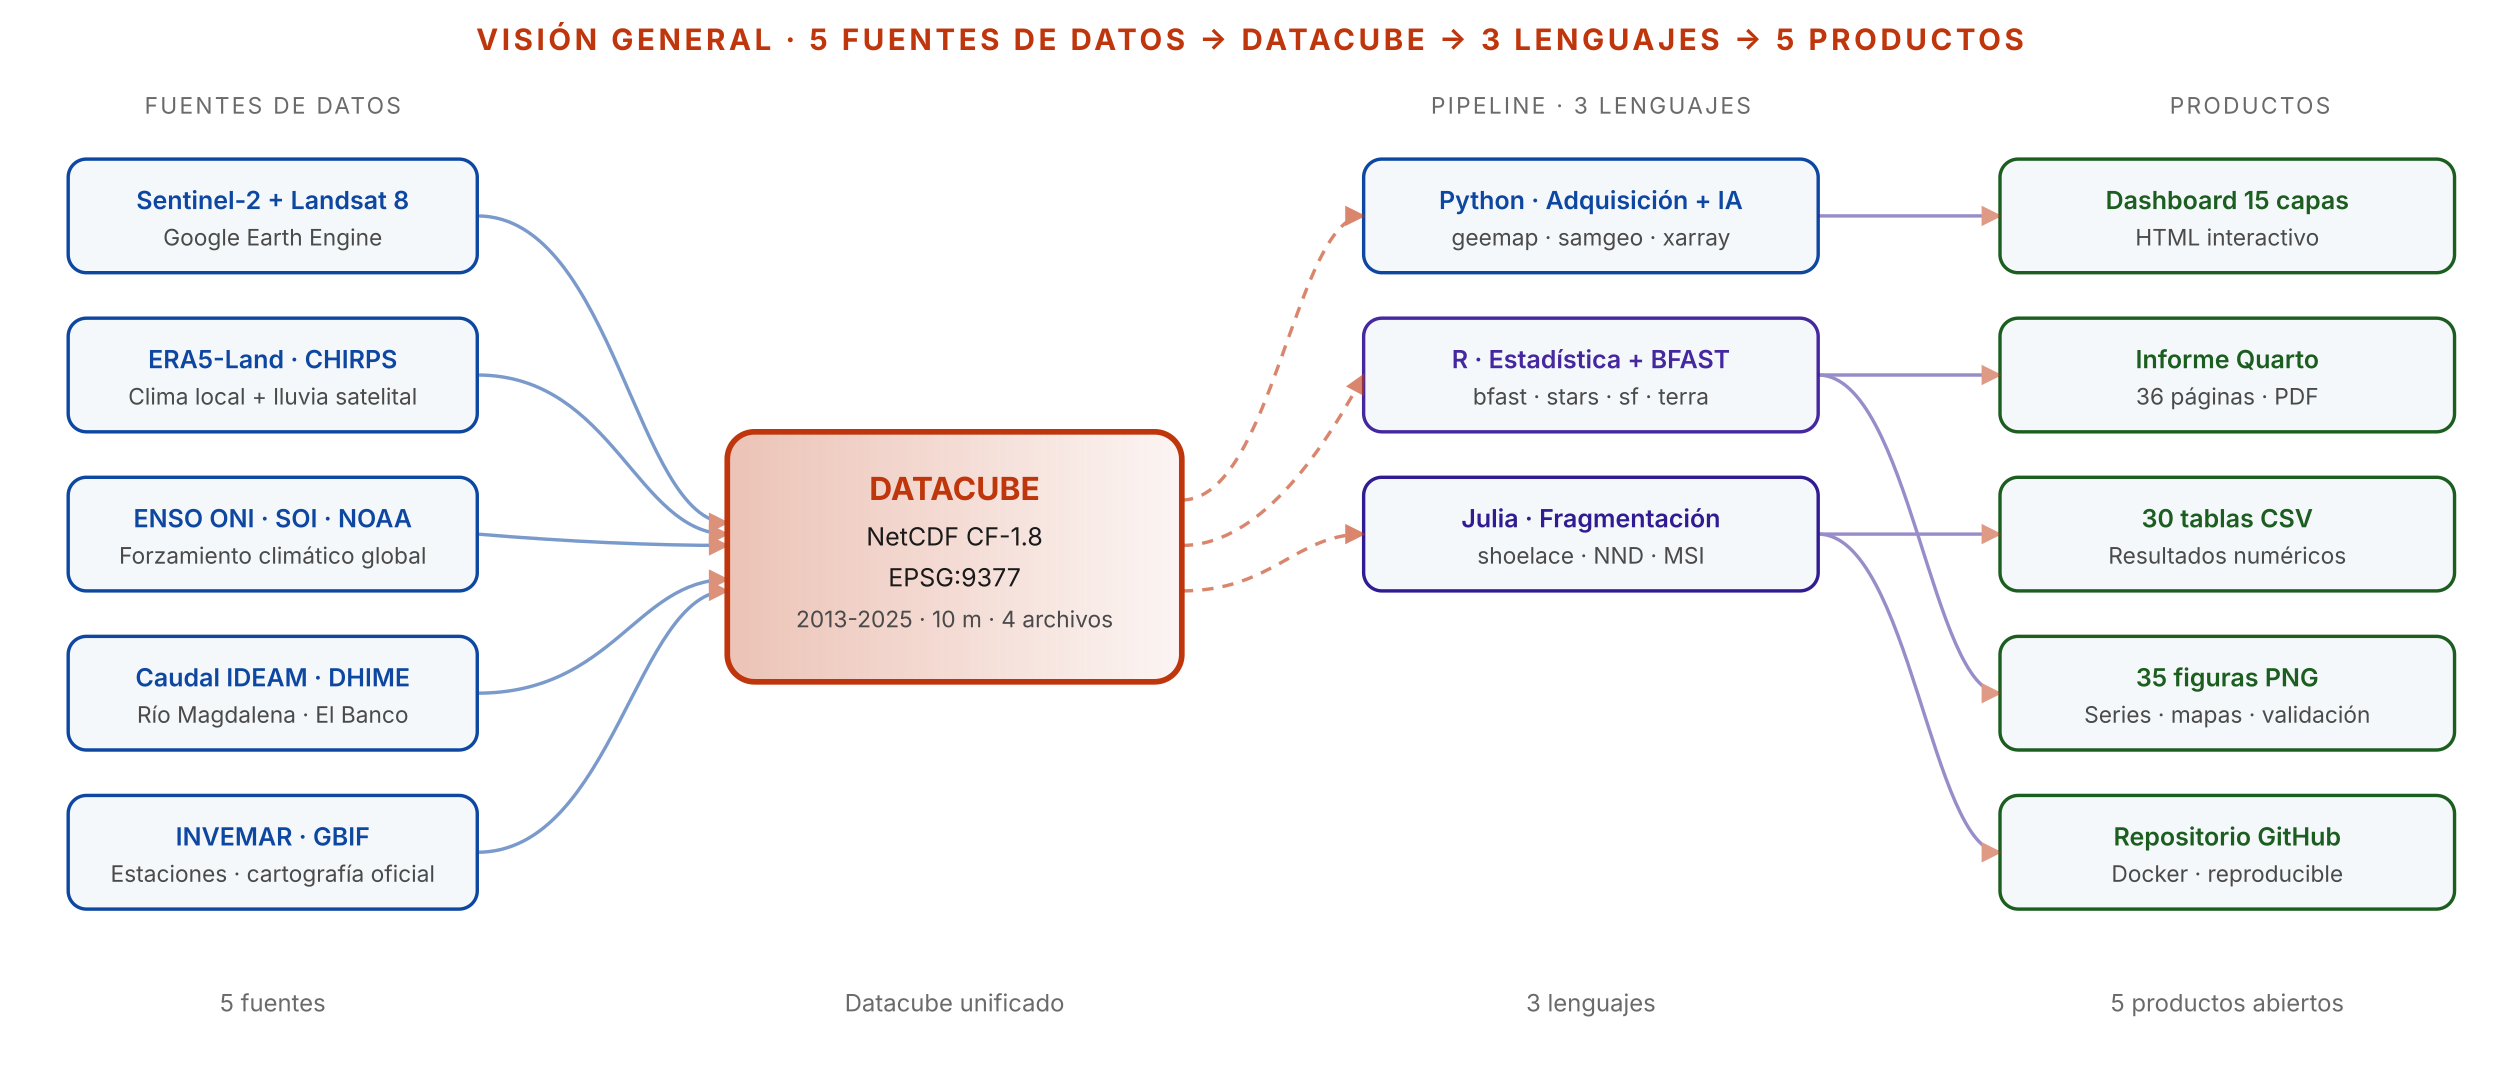
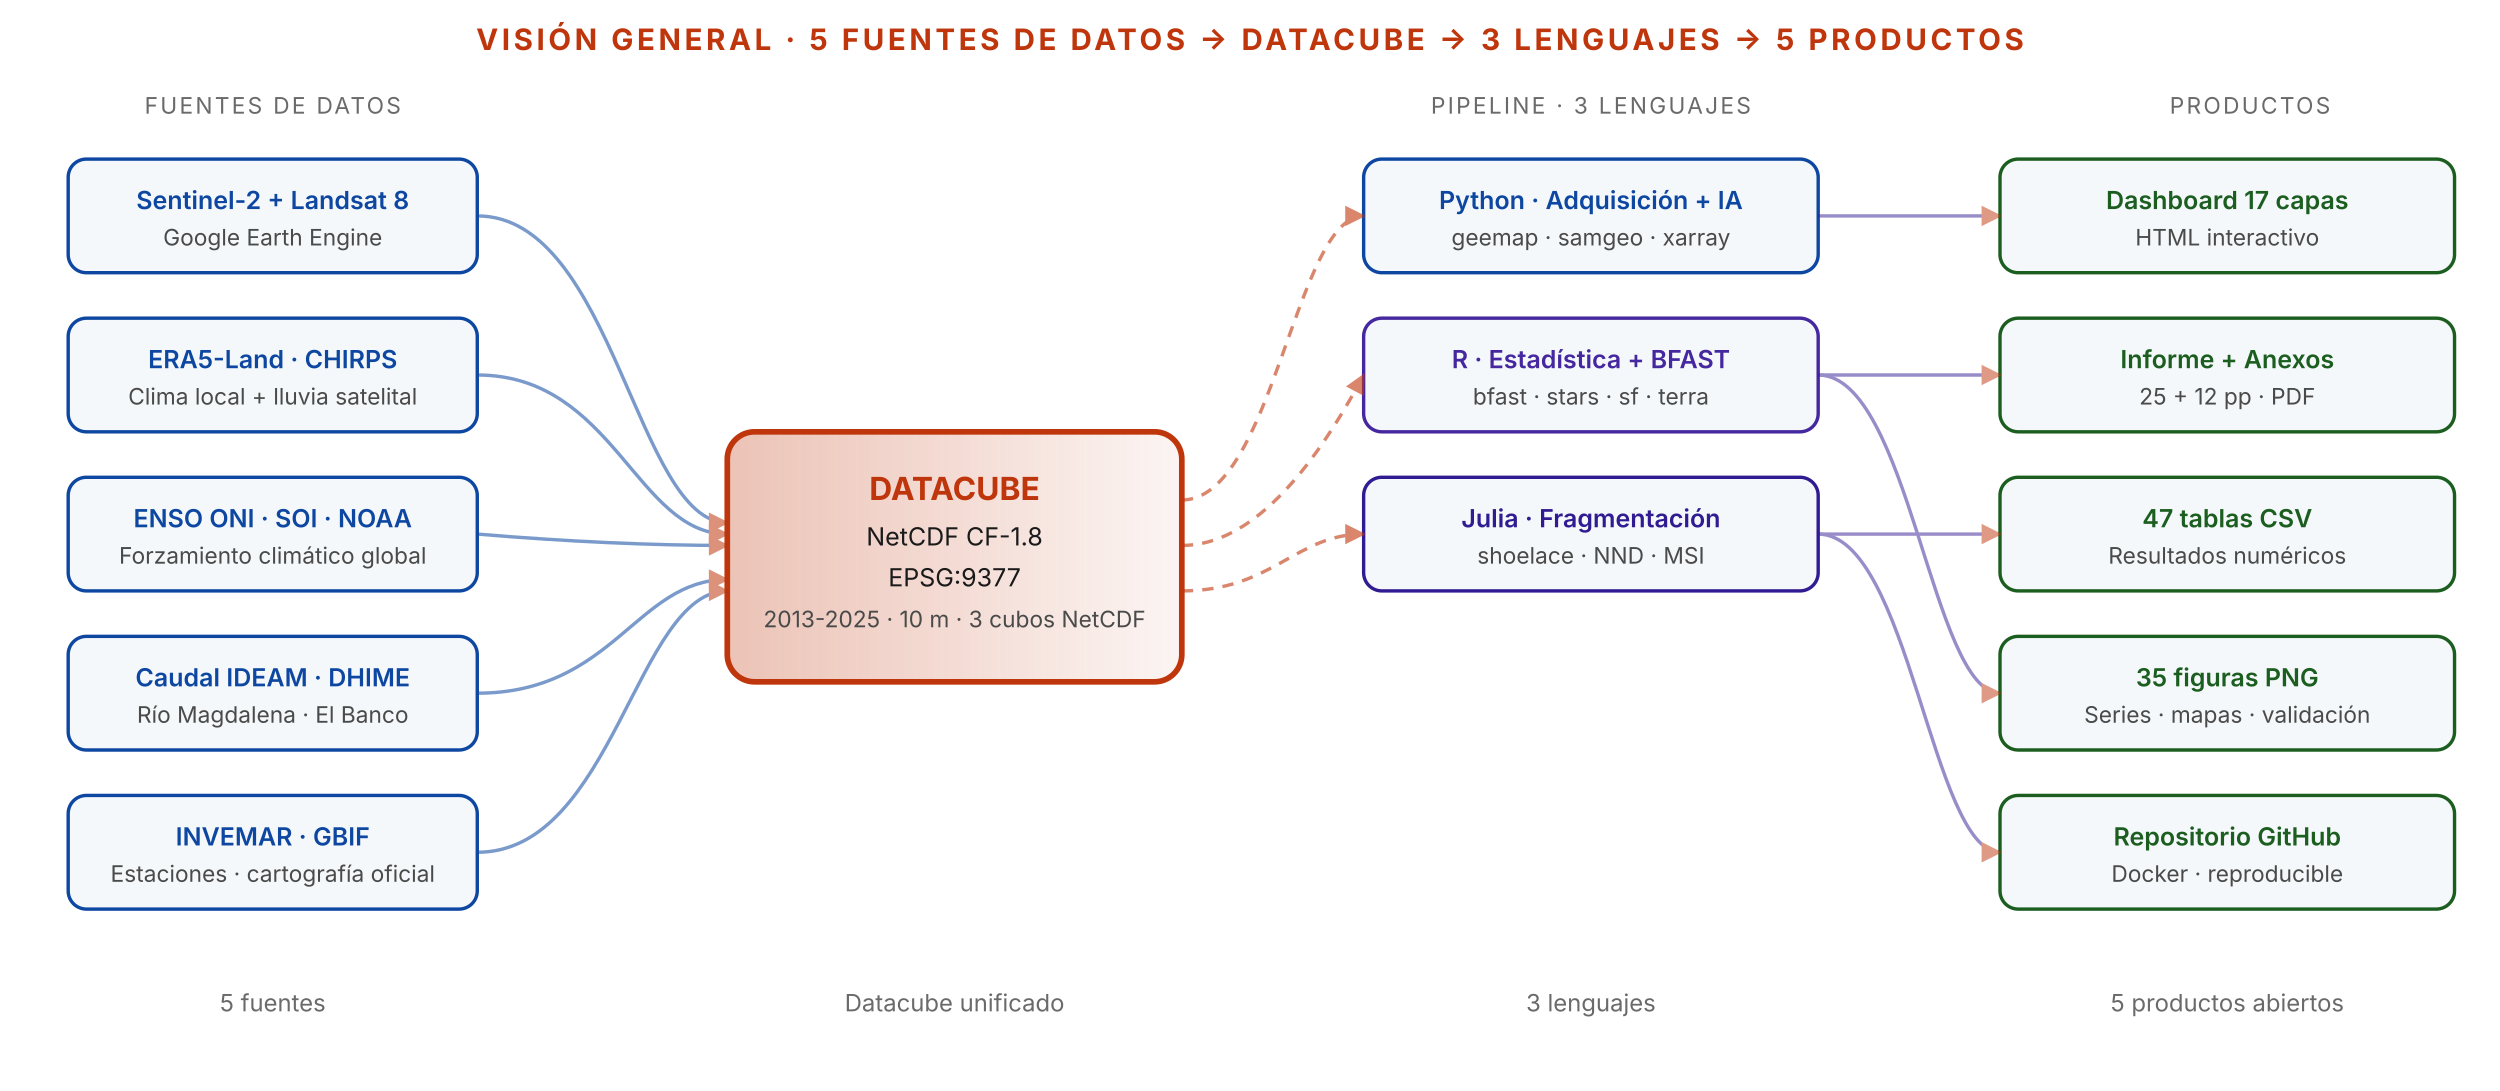
<svg xmlns="http://www.w3.org/2000/svg" viewBox="0 0 1100 480">
  <defs>
    <linearGradient id="grad-amber" x1="0" x2="1">
      <stop offset="0" stop-color="#bf360c" stop-opacity="0.3" />
      <stop offset="1" stop-color="#bf360c" stop-opacity="0.05" />
    </linearGradient>
    <marker id="arr-amber" viewBox="0 0 10 10" refX="9" refY="5" markerWidth="6" markerHeight="6" orient="auto">
      <path d="M0,0 L10,5 L0,10 z" fill="#bf360c" />
    </marker>
  </defs>
  <rect width="1100" height="480" fill="#ffffff" />
  <text x="550" y="22" fill="#bf360c" font-family="Inter, sans-serif" font-size="13" font-weight="700" text-anchor="middle" letter-spacing="0.12em">VISIÓN GENERAL · 5 FUENTES DE DATOS → DATACUBE → 3 LENGUAJES → 5 PRODUCTOS</text>
  <g font-family="Inter, sans-serif" font-size="11" text-anchor="middle">
    <text x="120" y="50" fill="#6a6a6a" font-size="10" letter-spacing="0.1em">FUENTES DE DATOS</text>
    <g>
      <rect x="30" y="70" width="180" height="50" rx="8" fill="#f5f8fa" stroke="#0d47a1" stroke-width="1.5" />
      <text x="120" y="92" fill="#0d47a1" font-weight="600">Sentinel-2 + Landsat 8</text>
      <text x="120" y="108" fill="#4a4a4a" font-size="10">Google Earth Engine</text>
    </g>
    <g>
      <rect x="30" y="140" width="180" height="50" rx="8" fill="#f5f8fa" stroke="#0d47a1" stroke-width="1.5" />
      <text x="120" y="162" fill="#0d47a1" font-weight="600">ERA5-Land · CHIRPS</text>
      <text x="120" y="178" fill="#4a4a4a" font-size="10">Clima local + lluvia satelital</text>
    </g>
    <g>
      <rect x="30" y="210" width="180" height="50" rx="8" fill="#f5f8fa" stroke="#0d47a1" stroke-width="1.5" />
      <text x="120" y="232" fill="#0d47a1" font-weight="600">ENSO ONI · SOI · NOAA</text>
      <text x="120" y="248" fill="#4a4a4a" font-size="10">Forzamiento climático global</text>
    </g>
    <g>
      <rect x="30" y="280" width="180" height="50" rx="8" fill="#f5f8fa" stroke="#0d47a1" stroke-width="1.5" />
      <text x="120" y="302" fill="#0d47a1" font-weight="600">Caudal IDEAM · DHIME</text>
      <text x="120" y="318" fill="#4a4a4a" font-size="10">Río Magdalena · El Banco</text>
    </g>
    <g>
      <rect x="30" y="350" width="180" height="50" rx="8" fill="#f5f8fa" stroke="#0d47a1" stroke-width="1.5" />
      <text x="120" y="372" fill="#0d47a1" font-weight="600">INVEMAR · GBIF</text>
      <text x="120" y="388" fill="#4a4a4a" font-size="10">Estaciones · cartografía oficial</text>
    </g>
  </g>
  <g>
    <rect x="320" y="190" width="200" height="110" rx="12" fill="url(#grad-amber)" stroke="#bf360c" stroke-width="2.5" />
    <text x="420" y="220" text-anchor="middle" fill="#bf360c" font-family="Inter, sans-serif" font-weight="700" font-size="14">DATACUBE</text>
    <text x="420" y="240" text-anchor="middle" fill="#1a1a1a" font-family="Inter, sans-serif" font-size="11">NetCDF CF-1.8</text>
    <text x="420" y="258" text-anchor="middle" fill="#1a1a1a" font-family="Inter, sans-serif" font-size="11">EPSG:9377</text>
-     <text x="420" y="276" text-anchor="middle" fill="#4a4a4a" font-family="Inter, sans-serif" font-size="10">2013-2025 · 10 m · 4 archivos</text>
+     <text x="420" y="276" text-anchor="middle" fill="#4a4a4a" font-family="Inter, sans-serif" font-size="10">2013-2025 · 10 m · 3 cubos NetCDF</text>
  </g>
  <g fill="none" stroke="#0d47a1" stroke-width="1.5" opacity="0.55" marker-end="url(#arr-amber)">
    <path d="M 210 95 C 270 95 280 230 320 230" />
    <path d="M 210 165 C 270 165 280 235 320 235" />
    <path d="M 210 235 Q 270 240 320 240" />
    <path d="M 210 305 C 270 305 280 255 320 255" />
    <path d="M 210 375 C 270 375 280 260 320 260" />
  </g>
  <g font-family="Inter, sans-serif" font-size="11" text-anchor="middle">
    <text x="700" y="50" fill="#6a6a6a" font-size="10" letter-spacing="0.1em">PIPELINE · 3 LENGUAJES</text>
    <g>
      <rect x="600" y="70" width="200" height="50" rx="8" fill="#f5f8fa" stroke="#0d47a1" stroke-width="1.5" />
      <text x="700" y="92" fill="#0d47a1" font-weight="600">Python · Adquisición + IA</text>
      <text x="700" y="108" fill="#4a4a4a" font-size="10">geemap · samgeo · xarray</text>
    </g>
    <g>
      <rect x="600" y="140" width="200" height="50" rx="8" fill="#f5f8fa" stroke="#4527a0" stroke-width="1.5" />
      <text x="700" y="162" fill="#4527a0" font-weight="600">R · Estadística + BFAST</text>
      <text x="700" y="178" fill="#4a4a4a" font-size="10">bfast · stars · sf · terra</text>
    </g>
    <g>
      <rect x="600" y="210" width="200" height="50" rx="8" fill="#f5f8fa" stroke="#311b92" stroke-width="1.5" />
      <text x="700" y="232" fill="#311b92" font-weight="600">Julia · Fragmentación</text>
      <text x="700" y="248" fill="#4a4a4a" font-size="10">shoelace · NND · MSI</text>
    </g>
  </g>
  <g fill="none" stroke="#bf360c" stroke-width="1.5" opacity="0.6" marker-end="url(#arr-amber)" stroke-dasharray="5 4">
    <path d="M 520 220 C 560 220 570 95 600 95" />
    <path d="M 520 240 Q 560 240 600 165" />
    <path d="M 520 260 C 560 260 570 235 600 235" />
  </g>
  <g font-family="Inter, sans-serif" font-size="11" text-anchor="middle">
    <text x="990" y="50" fill="#6a6a6a" font-size="10" letter-spacing="0.1em">PRODUCTOS</text>
    <g>
      <rect x="880" y="70" width="200" height="50" rx="8" fill="#f5f8fa" stroke="#1b5e20" stroke-width="1.5" />
-       <text x="980" y="92" fill="#1b5e20" font-weight="600">Dashboard 15 capas</text>
+       <text x="980" y="92" fill="#1b5e20" font-weight="600">Dashboard 17 capas</text>
      <text x="980" y="108" fill="#4a4a4a" font-size="10">HTML interactivo</text>
    </g>
    <g>
      <rect x="880" y="140" width="200" height="50" rx="8" fill="#f5f8fa" stroke="#1b5e20" stroke-width="1.5" />
-       <text x="980" y="162" fill="#1b5e20" font-weight="600">Informe Quarto</text>
-       <text x="980" y="178" fill="#4a4a4a" font-size="10">36 páginas · PDF</text>
+       <text x="980" y="162" fill="#1b5e20" font-weight="600">Informe + Anexos</text>
+       <text x="980" y="178" fill="#4a4a4a" font-size="10">25 + 12 pp · PDF</text>
    </g>
    <g>
      <rect x="880" y="210" width="200" height="50" rx="8" fill="#f5f8fa" stroke="#1b5e20" stroke-width="1.5" />
-       <text x="980" y="232" fill="#1b5e20" font-weight="600">30 tablas CSV</text>
+       <text x="980" y="232" fill="#1b5e20" font-weight="600">47 tablas CSV</text>
      <text x="980" y="248" fill="#4a4a4a" font-size="10">Resultados numéricos</text>
    </g>
    <g>
      <rect x="880" y="280" width="200" height="50" rx="8" fill="#f5f8fa" stroke="#1b5e20" stroke-width="1.5" />
      <text x="980" y="302" fill="#1b5e20" font-weight="600">35 figuras PNG</text>
      <text x="980" y="318" fill="#4a4a4a" font-size="10">Series · mapas · validación</text>
    </g>
    <g>
      <rect x="880" y="350" width="200" height="50" rx="8" fill="#f5f8fa" stroke="#1b5e20" stroke-width="1.5" />
      <text x="980" y="372" fill="#1b5e20" font-weight="600">Repositorio GitHub</text>
      <text x="980" y="388" fill="#4a4a4a" font-size="10">Docker · reproducible</text>
    </g>
  </g>
  <g fill="none" stroke="#311b92" stroke-width="1.5" opacity="0.5" marker-end="url(#arr-amber)">
    <path d="M 800 95 C 840 95 850 95 880 95" />
    <path d="M 800 165 C 840 165 850 165 880 165" />
    <path d="M 800 235 C 840 235 850 235 880 235" />
    <path d="M 800 165 C 840 165 850 305 880 305" />
    <path d="M 800 235 C 840 235 850 375 880 375" />
  </g>
  <g font-family="Inter, sans-serif" font-size="10.5" fill="#6a6a6a">
    <text x="120" y="445" text-anchor="middle">5 fuentes</text>
    <text x="420" y="445" text-anchor="middle">Datacube unificado</text>
    <text x="700" y="445" text-anchor="middle">3 lenguajes</text>
    <text x="980" y="445" text-anchor="middle">5 productos abiertos</text>
  </g>
</svg>
